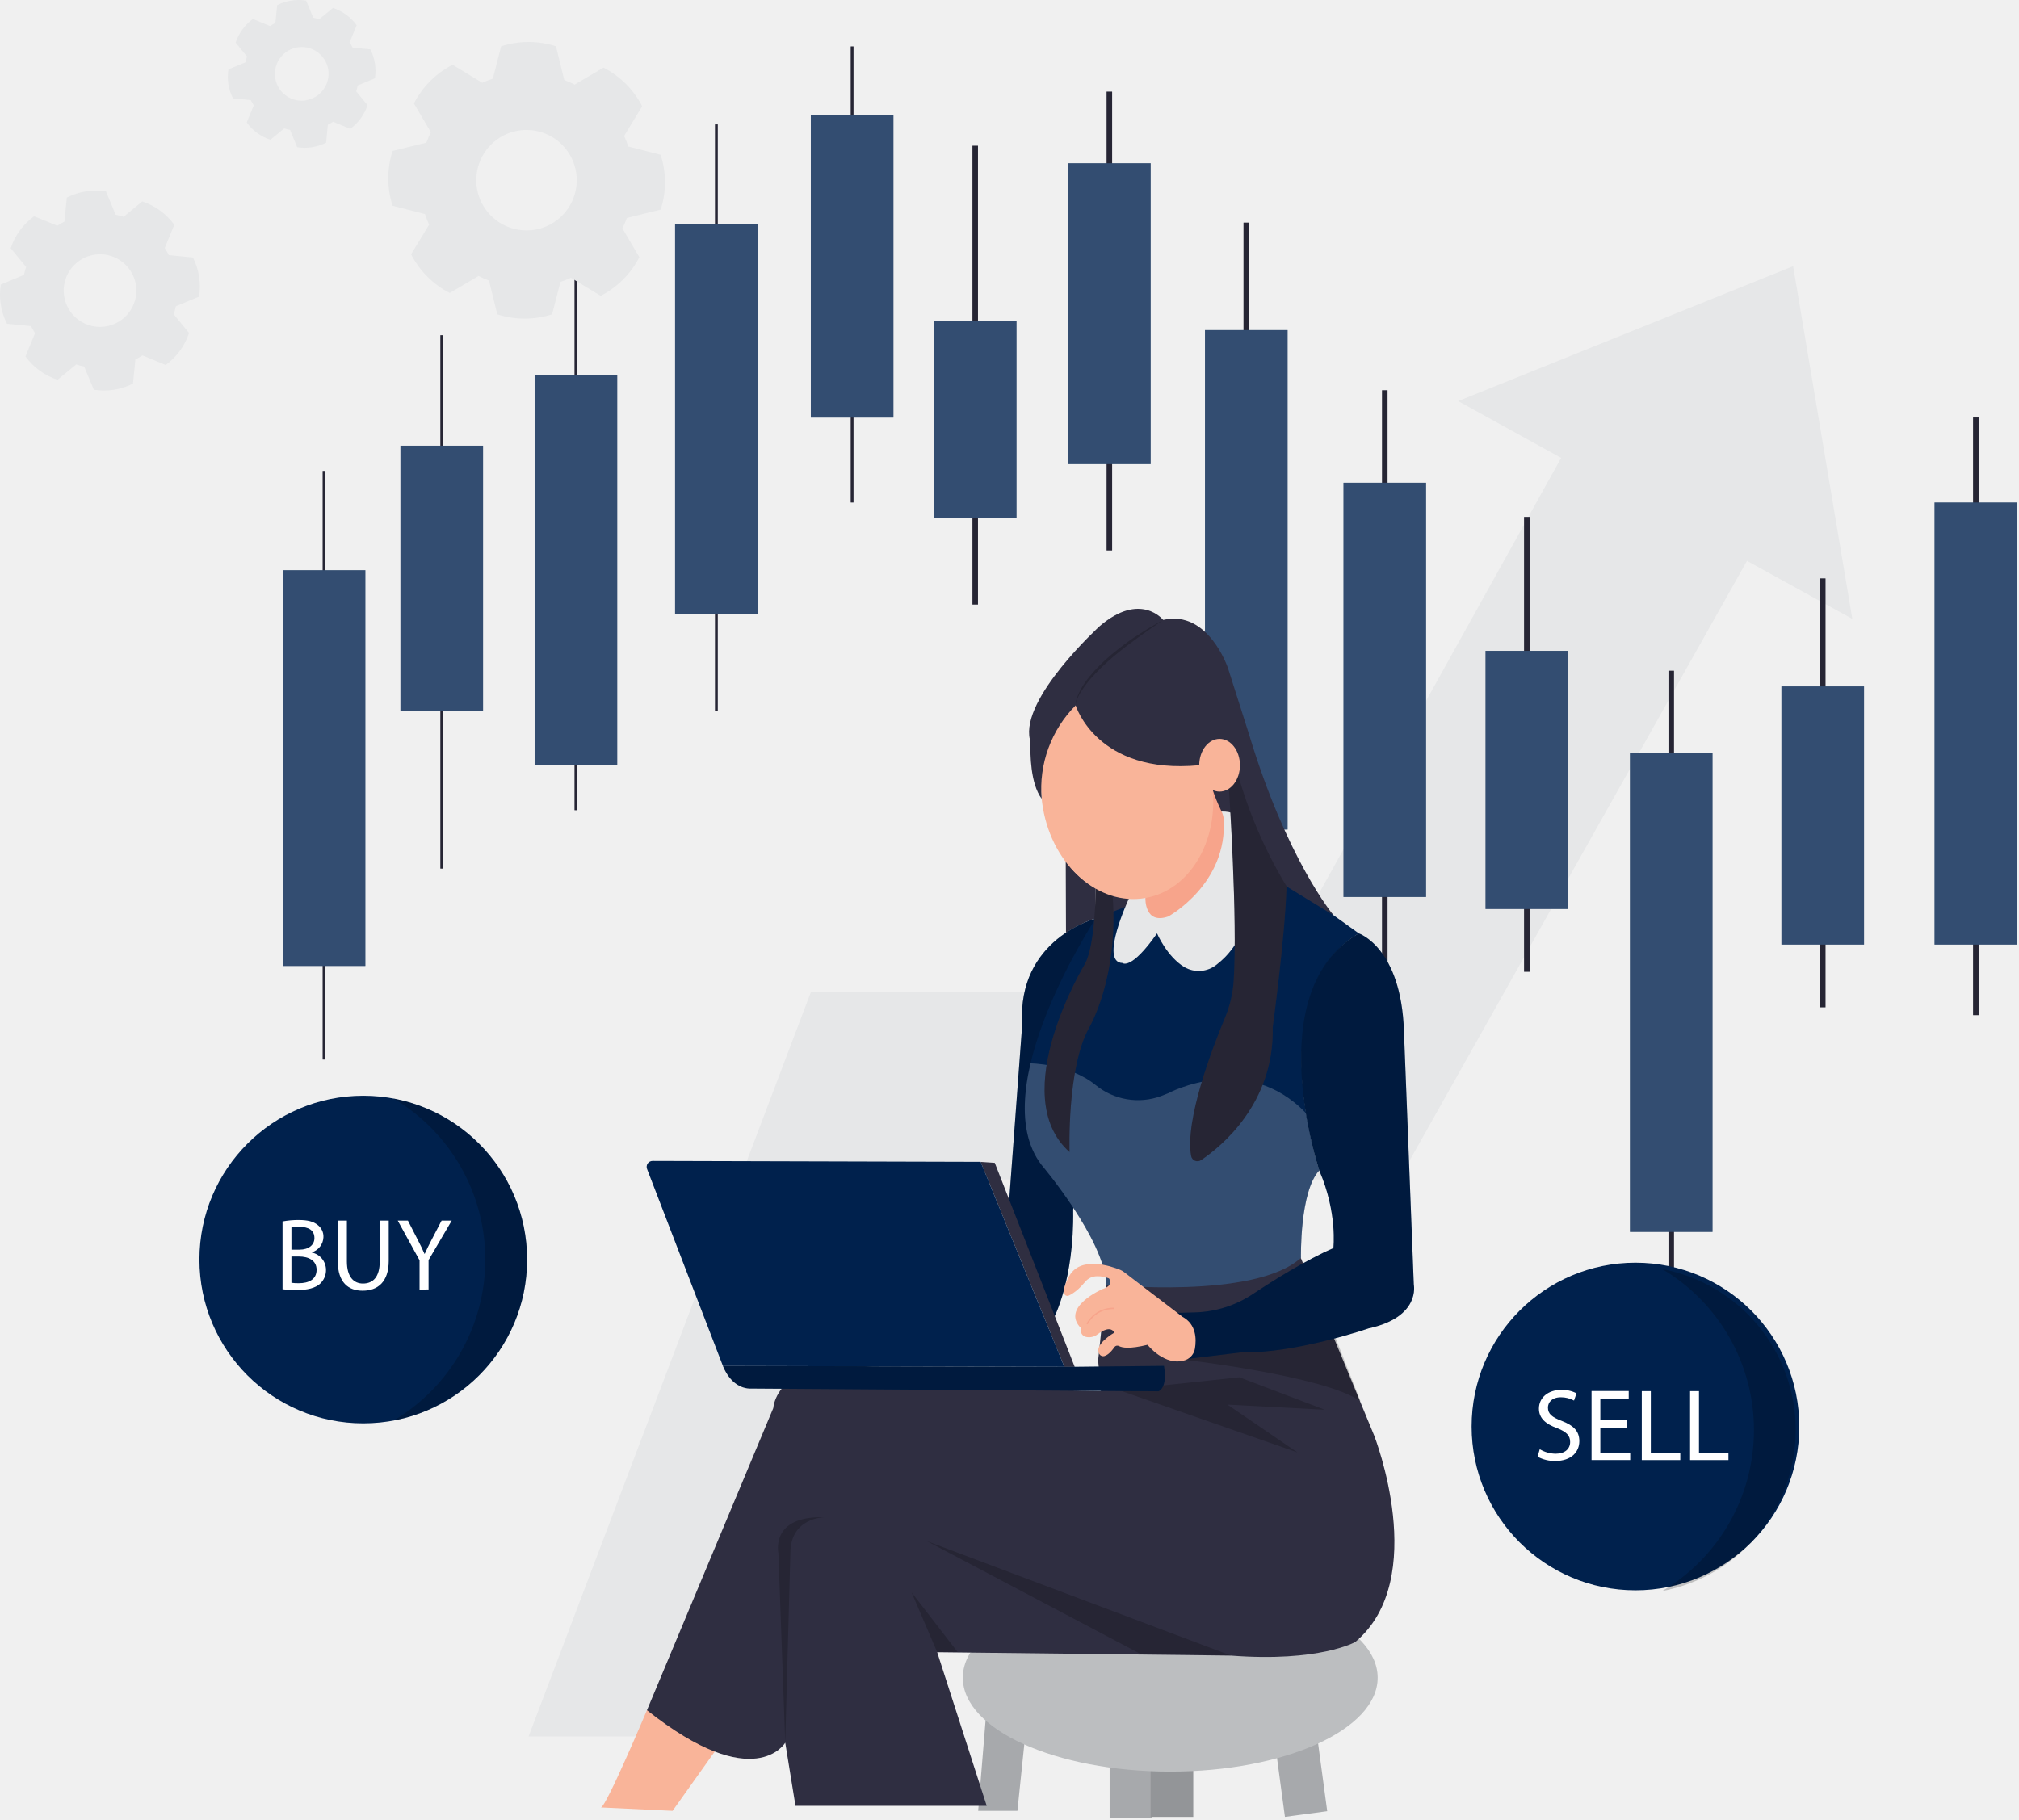
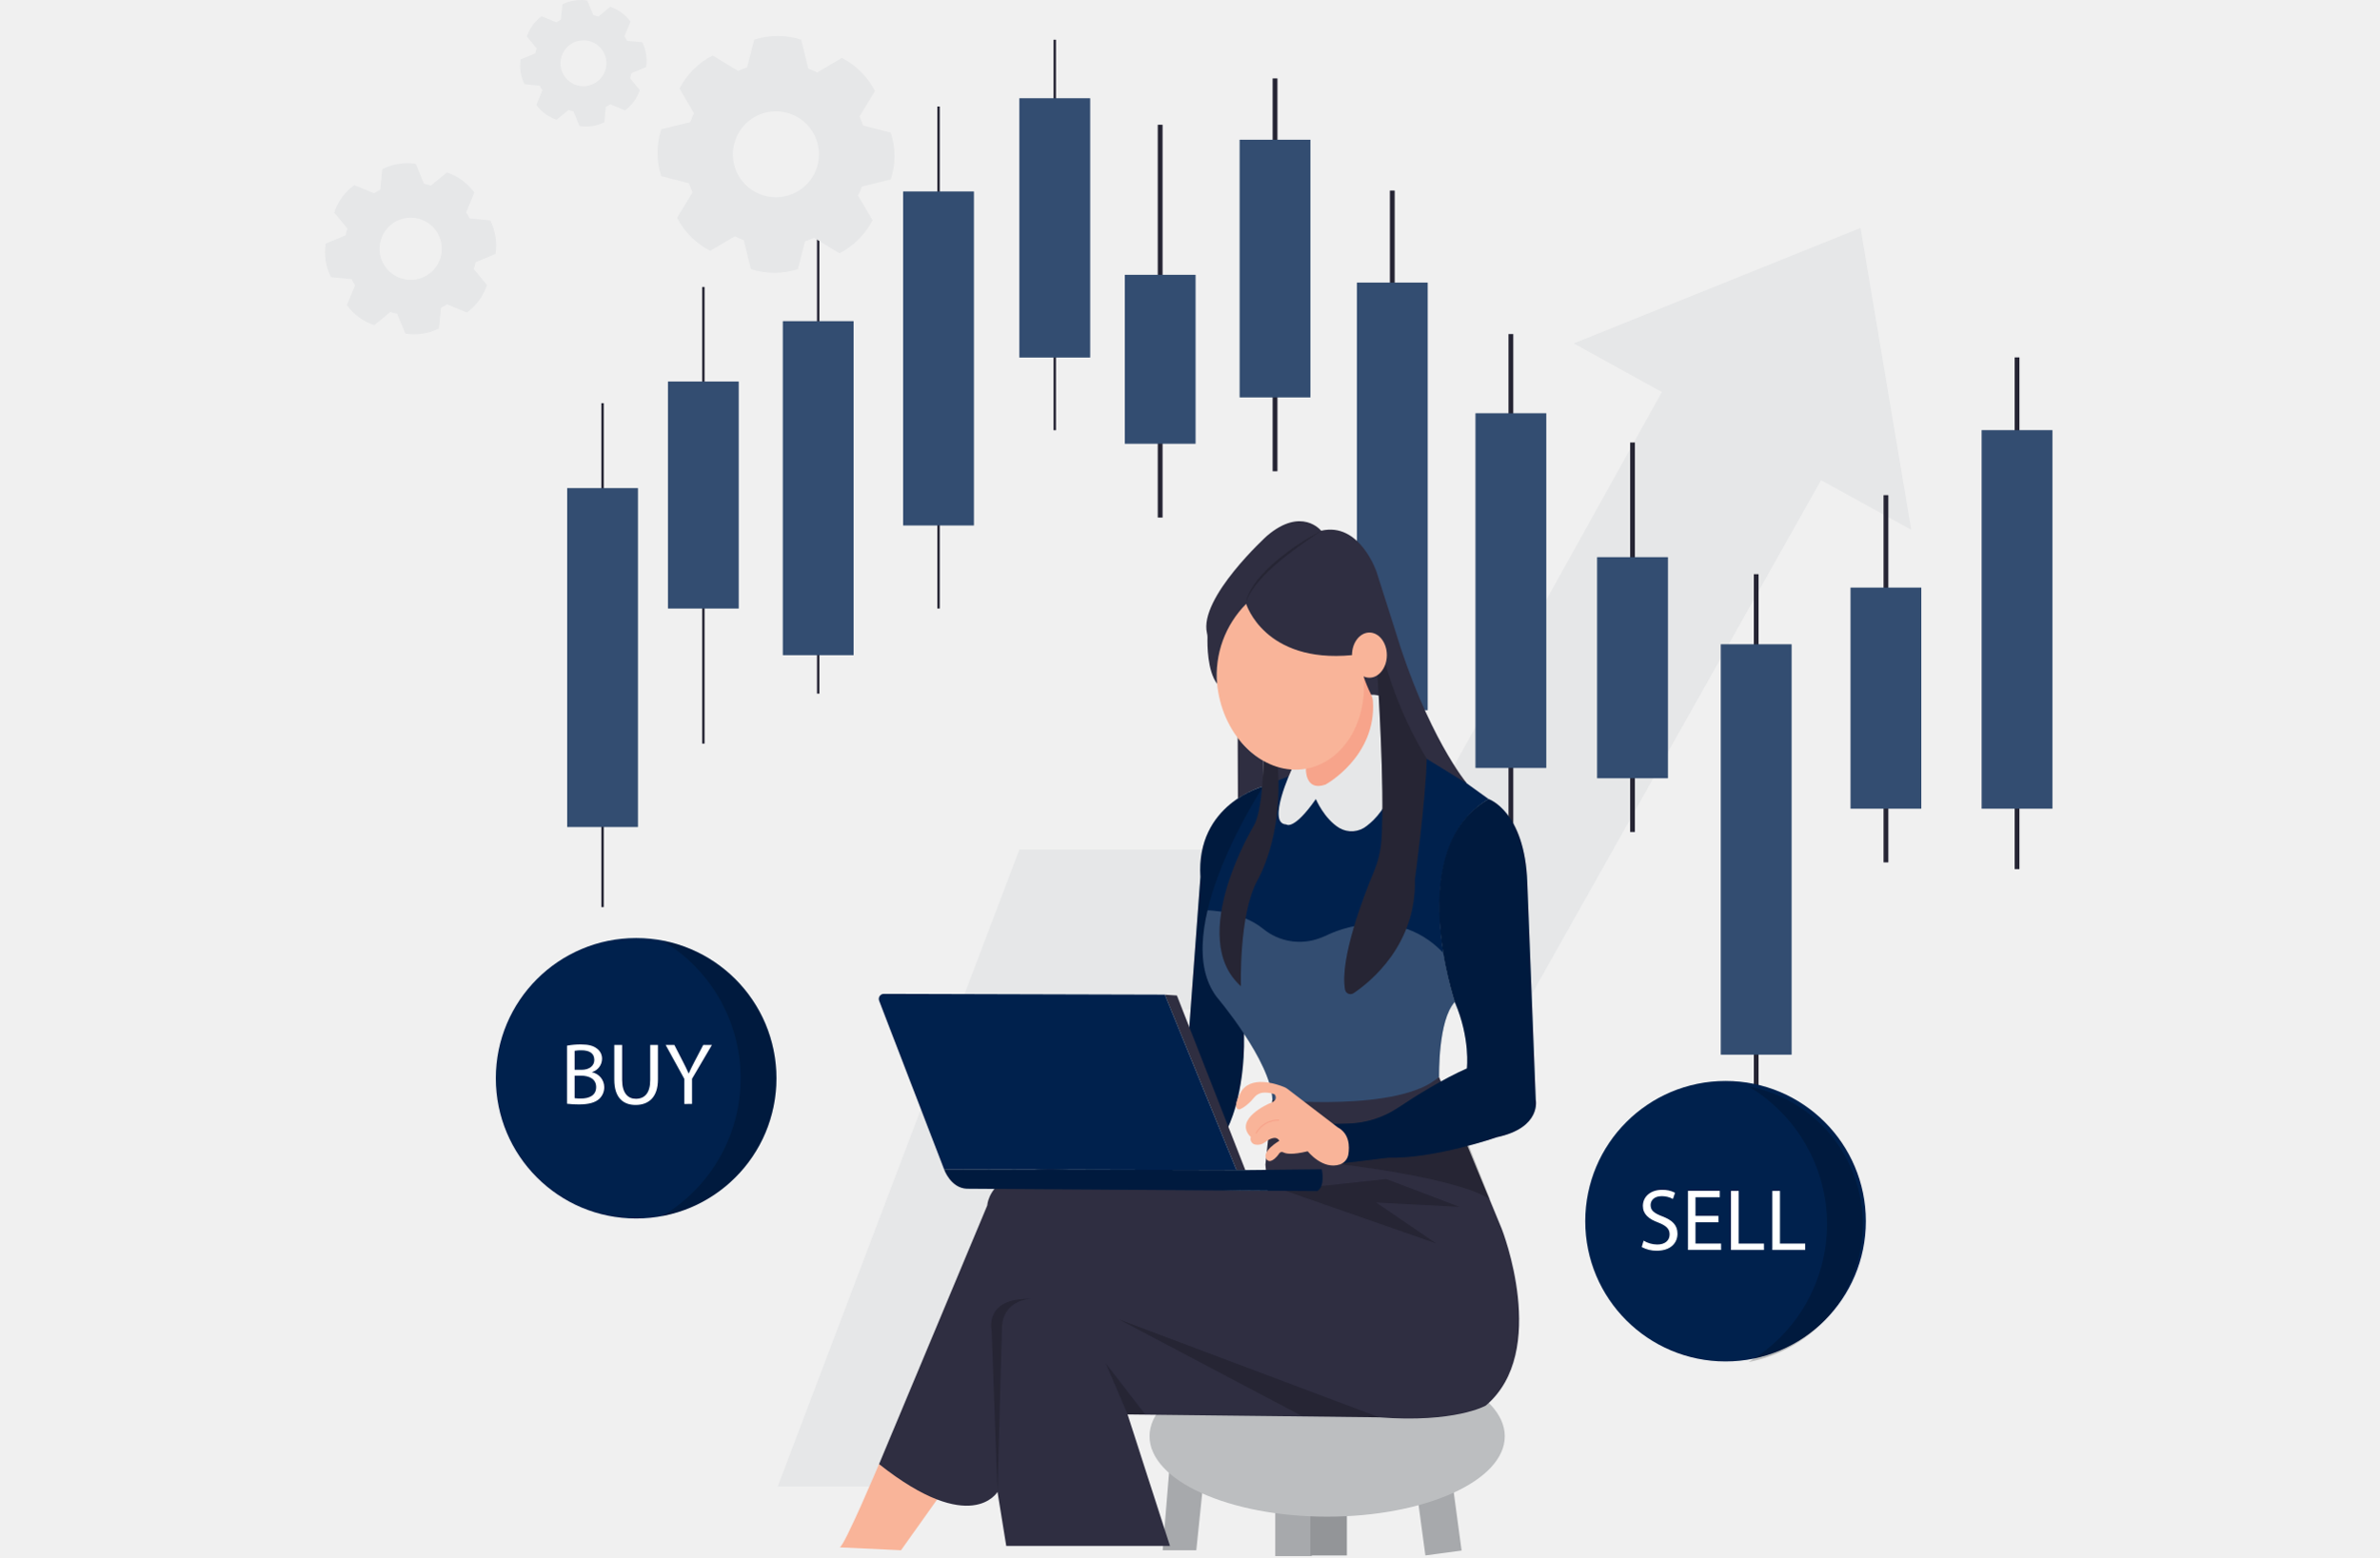
- <svg xmlns="http://www.w3.org/2000/svg" width="731" height="659" viewBox="0 0 731 659" fill="none">
+ <svg xmlns="http://www.w3.org/2000/svg" width="580" height="380" viewBox="0 0 731 659" fill="none">
  <path d="M191.375 628.822H271.375L347.375 427.112H506.515L632.515 203.112L670.655 224.112L649.225 96.402L527.945 145.252L565.225 165.822L457.655 359.322H293.565L191.375 628.822Z" fill="#E6E7E8" />
  <path d="M452.227 80.622H450.227V334.752H452.227V80.622Z" fill="#2F2E41" />
  <path d="M502.375 141.322H500.375V357.462H502.375V141.322Z" fill="#2F2E41" />
  <path d="M553.805 187.192H551.805V351.902H553.805V187.192Z" fill="#2F2E41" />
  <path d="M660.945 209.462H658.945V364.772H660.945V209.462Z" fill="#2F2E41" />
  <path d="M606.086 242.893H604.086V485.603H606.086V242.893Z" fill="#2F2E41" />
  <path d="M716.375 151.183H714.375V367.613H716.375V151.183Z" fill="#2F2E41" />
  <path d="M354.086 52.782H352.086V218.922H354.086V52.782Z" fill="#2F2E41" />
  <path d="M402.656 33.183H400.656V199.323H402.656V33.183Z" fill="#2F2E41" />
  <g opacity="0.2">
    <path d="M452.227 80.623H450.227V334.753H452.227V80.623Z" fill="black" />
    <path d="M502.375 141.322H500.375V357.462H502.375V141.322Z" fill="black" />
    <path d="M553.807 187.192H551.807V351.902H553.807V187.192Z" fill="black" />
    <path d="M660.945 209.463H658.945V364.773H660.945V209.463Z" fill="black" />
    <path d="M606.086 242.893H604.086V485.603H606.086V242.893Z" fill="black" />
    <path d="M716.375 151.183H714.375V367.613H716.375V151.183Z" fill="black" />
    <path d="M354.086 52.782H352.086V218.922H354.086V52.782Z" fill="black" />
    <path d="M402.656 33.183H400.656V199.323H402.656V33.183Z" fill="black" />
  </g>
  <path d="M131.525 515.432C164.287 515.432 190.845 488.874 190.845 456.112C190.845 423.35 164.287 396.792 131.525 396.792C98.764 396.792 72.205 423.35 72.205 456.112C72.205 488.874 98.764 515.432 131.525 515.432Z" fill="#00214D" />
  <path opacity="0.2" d="M190.846 456.112C190.845 469.942 186.013 483.337 177.184 493.982C168.356 504.627 156.087 511.853 142.496 514.412C152.617 508.414 161.002 499.884 166.826 489.662C172.651 479.44 175.713 467.877 175.713 456.112C175.713 444.347 172.651 432.785 166.826 422.563C161.002 412.341 152.617 403.811 142.496 397.812C156.088 400.37 168.358 407.596 177.187 418.242C186.015 428.887 190.847 442.283 190.846 456.112Z" fill="black" />
  <path d="M592.136 575.892C624.898 575.892 651.456 549.333 651.456 516.572C651.456 483.81 624.898 457.252 592.136 457.252C559.375 457.252 532.816 483.81 532.816 516.572C532.816 549.333 559.375 575.892 592.136 575.892Z" fill="#00214D" />
  <path opacity="0.2" d="M650.166 517.852C650.166 531.682 645.335 545.077 636.509 555.723C627.683 566.369 615.416 573.599 601.826 576.162C611.947 570.164 620.332 561.634 626.156 551.412C631.981 541.19 635.044 529.627 635.044 517.862C635.044 506.097 631.981 494.535 626.156 484.313C620.332 474.091 611.947 465.561 601.826 459.562C615.415 462.12 627.683 469.345 636.51 479.989C645.336 490.632 650.167 504.025 650.166 517.852Z" fill="black" />
  <path d="M117.826 170.542H116.826V383.682H117.826V170.542Z" fill="#2F2E41" />
  <g opacity="0.2">
    <path d="M117.826 170.542H116.826V383.682H117.826V170.542Z" fill="black" />
  </g>
  <path d="M209.016 99.912H208.016V293.392H209.016V99.912Z" fill="#2F2E41" />
  <g opacity="0.2">
    <path d="M209.016 99.912H208.016V293.392H209.016V99.912Z" fill="black" />
  </g>
  <path d="M259.875 45.052H258.875V257.392H259.875V45.052Z" fill="#2F2E41" />
  <g opacity="0.2">
    <path d="M259.875 45.052H258.875V257.392H259.875V45.052Z" fill="black" />
  </g>
  <path d="M309.016 16.822H308.016V181.962H309.016V16.822Z" fill="#2F2E41" />
  <g opacity="0.2">
    <path d="M309.016 16.822H308.016V181.962H309.016V16.822Z" fill="black" />
  </g>
  <path d="M466.185 119.542H436.275V300.402H466.185V119.542Z" fill="#00214D" />
  <path d="M516.326 174.822H486.416V324.822H516.326V174.822Z" fill="#00214D" />
  <path d="M567.756 235.683H537.846V329.183H567.756V235.683Z" fill="#00214D" />
  <path d="M674.896 248.562H644.986V342.062H674.896V248.562Z" fill="#00214D" />
  <path d="M620.045 272.542H590.135V446.112H620.045V272.542Z" fill="#00214D" />
  <path d="M730.326 181.962H700.416V342.062H730.326V181.962Z" fill="#00214D" />
  <path d="M368.045 116.252H338.135V187.692H368.045V116.252Z" fill="#00214D" />
  <path d="M416.615 59.112H386.705V168.082H416.615V59.112Z" fill="#00214D" />
  <g opacity="0.2">
    <path d="M466.185 119.542H436.275V300.402H466.185V119.542Z" fill="white" />
    <path d="M516.324 174.822H486.414V324.822H516.324V174.822Z" fill="white" />
    <path d="M567.756 235.683H537.846V329.183H567.756V235.683Z" fill="white" />
    <path d="M674.894 248.562H644.984V342.062H674.894V248.562Z" fill="white" />
    <path d="M620.045 272.542H590.135V446.112H620.045V272.542Z" fill="white" />
    <path d="M730.324 181.962H700.414V342.062H730.324V181.962Z" fill="white" />
    <path d="M368.045 116.252H338.135V187.692H368.045V116.252Z" fill="white" />
    <path d="M416.615 59.112H386.705V168.082H416.615V59.112Z" fill="white" />
  </g>
  <path d="M160.445 121.393H159.445V314.533H160.445V121.393Z" fill="#2F2E41" />
  <g opacity="0.2">
    <path d="M160.445 121.393H159.445V314.533H160.445V121.393Z" fill="black" />
  </g>
  <path d="M239.196 75.912C241.282 69.46 241.282 62.515 239.196 56.062L227.506 53.062C227.506 53.192 227.576 53.322 227.606 53.452C227.148 52.014 226.604 50.605 225.976 49.232L232.506 38.482C229.418 32.466 224.522 27.57 218.506 24.482L208.096 30.612L208.466 30.832C207.115 30.13 205.723 29.513 204.296 28.982L201.296 16.762C194.843 14.682 187.899 14.682 181.446 16.762L178.446 28.452L178.836 28.352C177.399 28.812 175.989 29.356 174.616 29.982L163.866 23.452C157.852 26.543 152.957 31.438 149.866 37.452L155.996 47.872L156.216 47.492C155.514 48.843 154.896 50.236 154.366 51.662L142.146 54.662C140.066 61.115 140.066 68.059 142.146 74.512L153.836 77.512C153.836 77.382 153.776 77.252 153.736 77.122C154.194 78.56 154.738 79.97 155.366 81.342L148.836 92.102C151.927 98.116 156.823 103.011 162.836 106.102L173.256 99.972L172.876 99.752C174.227 100.454 175.619 101.072 177.046 101.602L180.046 113.822C186.498 115.908 193.444 115.908 199.896 113.822L202.896 102.132L202.506 102.232C203.944 101.774 205.353 101.23 206.726 100.602L217.486 107.132C223.502 104.044 228.398 99.148 231.486 93.132L225.356 82.722L225.136 83.092C225.838 81.742 226.456 80.349 226.986 78.922L239.196 75.912ZM190.636 83.442C187.035 83.444 183.515 82.377 180.521 80.377C177.527 78.377 175.194 75.533 173.818 72.206C172.441 68.879 172.083 65.218 172.789 61.688C173.494 58.157 175.232 54.915 177.782 52.372C180.331 49.83 183.578 48.101 187.111 47.405C190.643 46.709 194.303 47.078 197.626 48.463C200.95 49.849 203.787 52.19 205.779 55.189C207.771 58.188 208.828 61.712 208.816 65.312C208.803 70.125 206.882 74.737 203.474 78.135C200.066 81.534 195.449 83.442 190.636 83.442Z" fill="#E6E7E8" />
  <path d="M135.746 28.362C136.312 24.783 135.738 21.117 134.106 17.882L127.696 17.252L127.786 17.442C127.422 16.72 127.018 16.019 126.576 15.342L129.136 9.132C127.005 6.2 124.008 4.01 120.566 2.872L115.566 6.972L115.776 7.052C115.007 6.792 114.222 6.582 113.426 6.422L110.836 0.212C107.257 -0.354 103.591 0.22 100.356 1.852L99.696 8.312L99.886 8.222C99.164 8.587 98.463 8.991 97.786 9.432L91.576 6.872C88.643 9.003 86.454 12.001 85.316 15.442L89.416 20.442L89.496 20.232C89.239 21.002 89.029 21.787 88.866 22.582L82.696 25.122C82.131 28.704 82.704 32.373 84.336 35.612L90.766 36.242L90.676 36.042C91.036 36.766 91.44 37.468 91.886 38.142L89.326 44.362C91.455 47.294 94.454 49.481 97.896 50.612L102.896 46.522L102.686 46.432C103.456 46.692 104.24 46.906 105.036 47.072L107.586 53.312C111.168 53.877 114.837 53.304 118.076 51.672L118.696 45.212L118.496 45.302C119.218 44.938 119.919 44.535 120.596 44.092L126.816 46.652C129.748 44.523 131.934 41.524 133.066 38.082L128.976 33.082C128.945 33.151 128.918 33.221 128.896 33.292C129.147 32.52 129.357 31.736 129.526 30.942L135.746 28.362ZM110.746 36.362C108.847 36.657 106.903 36.383 105.16 35.574C103.417 34.764 101.952 33.456 100.952 31.815C99.953 30.174 99.462 28.273 99.542 26.353C99.622 24.432 100.269 22.579 101.402 21.027C102.535 19.474 104.103 18.293 105.908 17.631C107.712 16.97 109.672 16.858 111.54 17.31C113.408 17.763 115.1 18.759 116.402 20.172C117.704 21.586 118.558 23.354 118.856 25.252C119.237 27.8 118.593 30.396 117.063 32.469C115.533 34.543 113.243 35.925 110.696 36.312L110.746 36.362Z" fill="#E6E7E8" />
  <path d="M72.076 107.432C72.845 102.591 72.072 97.63 69.866 93.252L61.166 92.392L61.286 92.652C60.794 91.678 60.247 90.733 59.646 89.822L63.116 81.402C60.228 77.439 56.171 74.481 51.516 72.942L44.766 78.492L45.056 78.602C44.01 78.253 42.945 77.966 41.866 77.742L38.376 69.312C33.533 68.548 28.573 69.325 24.196 71.532L23.336 80.222L23.596 80.112C22.622 80.6 21.677 81.144 20.766 81.742L12.346 78.312C8.379 81.191 5.419 85.246 3.886 89.902L9.436 96.662C9.436 96.562 9.506 96.472 9.546 96.372C9.194 97.413 8.906 98.475 8.686 99.552L0.286 103.052C-0.478 107.895 0.299 112.855 2.506 117.232L11.196 118.092C11.196 118.002 11.116 117.912 11.086 117.822C11.566 118.8 12.103 119.748 12.696 120.662L9.226 129.072C12.11 133.038 16.168 135.998 20.826 137.532L27.586 131.992L27.296 131.882C28.338 132.226 29.4 132.51 30.476 132.732L33.976 141.132C38.817 141.901 43.778 141.128 48.156 138.922L49.016 130.222L48.746 130.342C49.724 129.852 50.672 129.305 51.586 128.702L59.996 132.172C63.961 129.291 66.92 125.237 68.456 120.582L62.916 113.822C62.916 113.922 62.836 114.012 62.806 114.112C63.15 113.069 63.434 112.007 63.656 110.932L72.076 107.432ZM38.216 118.232C35.645 118.627 33.016 118.251 30.659 117.151C28.302 116.052 26.324 114.278 24.976 112.054C23.627 109.831 22.968 107.257 23.082 104.659C23.195 102.061 24.077 99.555 25.615 97.458C27.153 95.361 29.278 93.767 31.722 92.877C34.165 91.988 36.818 91.843 39.344 92.461C41.87 93.079 44.156 94.432 45.913 96.35C47.67 98.267 48.82 100.662 49.216 103.232C49.744 106.68 48.883 110.196 46.82 113.008C44.757 115.821 41.663 117.7 38.216 118.232Z" fill="#E6E7E8" />
  <path d="M217.555 654.522C219.405 654.522 234.235 619.282 234.235 619.282L263.295 627.942L243.515 655.752L217.555 654.522Z" fill="#F9B499" />
  <path d="M475.822 620.884L460.51 622.946L465.222 657.94L480.534 655.878L475.822 620.884Z" fill="#A7A9AC" />
  <path d="M357.246 618.052L354.156 655.752H368.366L372.076 619.902L357.246 618.052Z" fill="#A7A9AC" />
  <path d="M417.196 634.122H401.746V658.232H417.196V634.122Z" fill="#A7A9AC" />
  <path d="M432.036 632.882H416.586V657.952H432.036V632.882Z" fill="#939598" />
  <path d="M423.696 641.542C465.172 641.542 498.796 626.32 498.796 607.542C498.796 588.764 465.172 573.542 423.696 573.542C382.219 573.542 348.596 588.764 348.596 607.542C348.596 626.32 382.219 641.542 423.696 641.542Z" fill="#BCBEC0" />
  <path d="M414.665 315.643H400.615V334.453H414.665V315.643Z" fill="#2F2E41" />
  <path d="M385.865 311.763L385.955 337.763C385.955 337.763 391.765 333.933 396.685 332.603V321.603C392.367 319.202 388.664 315.834 385.865 311.763Z" fill="#2F2E41" />
  <path d="M396.696 332.632C396.696 332.632 368.146 339.992 370.106 371.002L365.006 439.702L381.496 477.382C381.496 477.382 388.946 463.642 388.556 438.132L396.696 332.632Z" fill="#00214D" />
  <path opacity="0.2" d="M396.696 332.632C396.696 332.632 368.146 339.992 370.106 371.002L365.006 439.702L381.496 477.382C381.496 477.382 388.946 463.642 388.556 438.132L396.696 332.632Z" fill="black" />
  <path d="M436.695 282.882C437.235 282.882 447.615 283.662 447.495 283.882C447.199 285.91 447.019 287.953 446.955 290.002C447.015 290.782 447.075 296.362 446.715 296.482C446.355 296.602 436.395 297.622 436.635 296.722C436.875 295.822 436.695 282.882 436.695 282.882Z" fill="#2F2E41" />
  <path d="M396.696 332.632C396.696 332.632 356.086 394.192 377.036 421.772C377.036 421.772 400.036 448.852 400.536 465.192C400.586 467.032 459.277 470.302 471.027 455.492C471.027 455.492 470.516 431.492 477.666 423.822C477.666 423.822 456.217 359.452 491.967 338.002L482.777 331.402L459.277 307.862L396.696 332.632Z" fill="#00214D" />
  <mask id="mask0_341_460" style="mask-type:luminance" maskUnits="userSpaceOnUse" x="371" y="307" width="121" height="160">
    <path d="M396.696 332.632C396.696 332.632 356.086 394.192 377.036 421.772C377.036 421.772 400.036 448.852 400.536 465.192C400.586 467.032 459.277 470.302 471.027 455.492C471.027 455.492 470.516 431.492 477.666 423.822C477.666 423.822 456.217 359.452 491.967 338.002L482.777 331.402L459.277 307.862L396.696 332.632Z" fill="white" />
  </mask>
  <g mask="url(#mask0_341_460)">
    <path opacity="0.2" d="M372.907 385.072C372.907 385.072 387.017 385.072 396.697 392.932C399.951 395.591 403.84 397.357 407.983 398.058C412.126 398.76 416.38 398.372 420.327 396.932C421.201 396.612 422.111 396.252 423.057 395.852C423.057 395.852 451.267 380.632 472.757 403.022C472.757 403.022 496.047 403.022 496.047 404.362C496.047 405.702 475.447 441.082 475.447 441.082L473.657 462.082L419.027 476.852L389.917 469.692L371.557 425.812C371.557 425.812 362.607 395.812 372.907 385.072Z" fill="white" />
  </g>
  <path d="M408.695 325.482C408.695 325.482 397.965 348.482 406.395 348.732C406.395 348.732 409.465 351.542 418.915 338.002C418.915 338.002 422.465 346.382 428.815 350.212C430.623 351.265 432.709 351.743 434.795 351.582C436.882 351.421 438.87 350.629 440.495 349.312C441.471 348.545 442.406 347.727 443.295 346.862C447.952 342.152 451.037 336.115 452.125 329.582C454.255 317.842 456.955 293.342 442.285 293.882L408.695 325.482Z" fill="#E6E7E8" />
  <path d="M438.976 285.763C439.884 288.542 440.99 291.252 442.286 293.873C442.711 294.719 442.969 295.639 443.046 296.583C444.566 320.113 422.996 331.873 422.996 331.873C414.316 334.933 414.706 325.223 414.706 325.223L438.976 285.763Z" fill="#F7A48B" />
  <path d="M444.965 285.893C444.965 285.893 448.126 333.023 446.666 355.213C446.352 359.866 445.267 364.435 443.456 368.733C439.006 379.403 428.926 405.583 431.266 418.633C431.34 419.013 431.509 419.368 431.756 419.667C432.003 419.966 432.321 420.198 432.68 420.343C433.04 420.488 433.429 420.541 433.815 420.497C434.2 420.454 434.568 420.315 434.886 420.093C442.126 415.213 461.425 399.583 460.795 371.973C460.795 371.973 465.275 339.313 465.795 321.033L457.696 293.313L452.846 275.433C452.846 275.433 441.895 278.233 444.965 285.893Z" fill="#2F2E41" />
  <path opacity="0.2" d="M444.965 285.893C444.965 285.893 448.126 333.023 446.666 355.213C446.352 359.866 445.267 364.435 443.456 368.733C439.006 379.403 428.926 405.583 431.266 418.633C431.34 419.013 431.509 419.368 431.756 419.667C432.003 419.966 432.321 420.198 432.68 420.343C433.04 420.488 433.429 420.541 433.815 420.497C434.2 420.454 434.568 420.315 434.886 420.093C442.126 415.213 461.425 399.583 460.795 371.973C460.795 371.973 465.275 339.313 465.795 321.033L457.696 293.313L452.846 275.433C452.846 275.433 441.895 278.233 444.965 285.893Z" fill="black" />
  <path d="M396.697 321.652C396.697 321.652 396.697 341.832 392.867 348.982C392.867 348.982 364.007 396.492 387.247 417.182C387.247 417.182 386.247 387.042 394.147 372.482C394.147 372.482 405.147 354.342 402.827 324.212L403.827 318.082L396.697 321.652Z" fill="#2F2E41" />
  <path opacity="0.2" d="M396.697 321.652C396.697 321.652 396.697 341.832 392.867 348.982C392.867 348.982 364.007 396.492 387.247 417.182C387.247 417.182 386.247 387.042 394.147 372.482C394.147 372.482 405.147 354.342 402.827 324.212L403.827 318.082L396.697 321.652Z" fill="black" />
  <path d="M355.055 420.752L360.165 421.092L389.115 494.992H385.365L355.055 420.752Z" fill="#2F2E41" />
  <path d="M234.236 619.312L279.976 509.912C279.976 509.912 281.216 484.572 334.976 498.782L369.586 503.112L398.586 503.732L397.586 492.642L400.486 465.222C400.486 465.222 454.346 470.692 470.976 455.522L497.516 519.802C497.516 519.802 517.916 571.722 490.716 594.592C490.716 594.592 477.716 602.012 445.596 599.532L339.316 598.312L357.246 653.942H288.016L284.306 631.072C284.306 631.072 273.186 650.192 234.236 619.312Z" fill="#2F2E41" />
  <path opacity="0.2" d="M298.525 549.442C298.525 549.442 286.165 549.442 286.165 562.442L284.305 631.052L281.835 562.442C281.835 562.442 278.745 548.822 298.525 549.442Z" fill="black" />
  <path opacity="0.2" d="M339.315 598.273L330.045 576.643L346.735 598.273H339.315Z" fill="black" />
  <path opacity="0.2" d="M335.615 558.092L412.875 598.892L445.635 599.512L335.615 558.092Z" fill="black" />
  <path opacity="0.2" d="M428.105 492.312C428.105 492.312 479.625 498.172 492.605 507.452L483.335 483.962L435.745 485.812L428.105 492.312Z" fill="black" />
  <path opacity="0.2" d="M404.215 503.082L469.735 525.952L444.395 508.642L479.625 510.502L448.725 498.752L419.675 501.842L404.215 503.082Z" fill="black" />
  <path d="M414.659 325.194C431.489 322.272 442.197 302.995 438.576 282.138C434.954 261.281 418.375 246.742 401.544 249.664C384.714 252.586 374.006 271.863 377.627 292.72C381.249 313.577 397.828 328.116 414.659 325.194Z" fill="#F9B499" />
  <path d="M389.455 255.442C389.455 255.442 397.105 280.662 434.205 277.112L445.695 270.312C449.562 288.227 456.381 305.375 465.875 321.052L482.795 331.422C482.795 331.422 465.875 311.232 452.235 265.952L444.605 241.952C444.605 241.952 437.505 220.672 421.145 224.492C421.145 224.492 412.955 214.132 398.225 226.682C398.225 226.682 369.435 252.852 372.875 267.762C373.023 268.354 373.097 268.962 373.095 269.572C373.025 272.712 372.985 283.692 377.145 289.242C376.615 283.052 377.442 276.82 379.568 270.983C381.694 265.145 385.069 259.841 389.455 255.442Z" fill="#2F2E41" />
  <g opacity="0.2">
    <path d="M389.465 255.022C389.52 254.078 389.729 253.149 390.085 252.272C390.424 251.388 390.818 250.526 391.265 249.692C392.196 248.046 393.263 246.48 394.455 245.012C396.873 242.108 399.551 239.43 402.455 237.012C403.925 235.842 405.365 234.622 406.885 233.512C408.405 232.402 409.885 231.262 411.495 230.282C413.105 229.302 414.635 228.212 416.255 227.282C417.875 226.352 419.505 225.402 421.155 224.502C418.075 226.662 414.955 228.722 411.935 230.932C408.915 233.142 405.935 235.402 403.095 237.792C400.254 240.19 397.582 242.779 395.095 245.542C393.857 246.929 392.733 248.414 391.735 249.982C390.657 251.498 389.886 253.21 389.465 255.022Z" fill="black" />
  </g>
  <path d="M441.565 286.663C445.636 286.663 448.935 282.387 448.935 277.112C448.935 271.838 445.636 267.562 441.565 267.562C437.495 267.562 434.195 271.838 434.195 277.112C434.195 282.387 437.495 286.663 441.565 286.663Z" fill="#F9B499" />
  <path d="M261.746 494.652L234.266 423.312C234.141 422.988 234.097 422.638 234.138 422.292C234.178 421.947 234.302 421.617 234.499 421.33C234.696 421.044 234.96 420.809 235.268 420.648C235.576 420.486 235.919 420.402 236.266 420.402L355.056 420.732L385.366 494.972L261.746 494.652Z" fill="#00214D" />
  <path d="M261.746 494.652C261.746 494.652 264.476 502.482 271.286 502.822L419.426 503.822C419.426 503.822 422.826 502.822 421.426 494.622L389.076 494.962L261.746 494.652Z" fill="#00214D" />
  <path opacity="0.2" d="M261.746 494.652C261.746 494.652 264.476 502.482 271.286 502.822L419.426 503.822C419.426 503.822 422.826 502.822 421.426 494.622L389.076 494.962L261.746 494.652Z" fill="black" />
  <path d="M491.955 338.002C491.955 338.002 507.285 343.112 508.305 373.252L511.885 465.192C511.885 465.192 514.435 476.942 495.535 481.032C495.535 481.032 468.975 490.222 449.535 489.712L428.105 492.312C428.105 492.312 433.725 480.052 425.555 475.452L432.655 475.262C440.124 475.058 447.385 472.753 453.605 468.612C461.295 463.492 472.605 456.422 482.765 451.952C482.765 451.952 484.295 439.182 477.655 423.862C477.695 423.822 455.695 358.942 491.955 338.002Z" fill="#00214D" />
  <path opacity="0.2" d="M491.955 338.002C491.955 338.002 507.285 343.112 508.305 373.252L511.885 465.192C511.885 465.192 514.435 476.942 495.535 481.032C495.535 481.032 468.975 490.222 449.535 489.712L428.105 492.312C428.105 492.312 433.725 480.052 425.555 475.452L432.655 475.262C440.124 475.058 447.385 472.753 453.605 468.612C461.295 463.492 472.605 456.422 482.765 451.952C482.765 451.952 484.295 439.182 477.655 423.862C477.695 423.822 455.695 358.942 491.955 338.002Z" fill="black" />
  <path d="M428.116 476.842L406.976 460.652C406.546 460.316 406.071 460.04 405.566 459.832C402.446 458.562 390.896 454.512 386.906 462.492C386.906 462.492 383.176 469.292 386.656 469.292C386.656 469.292 389.546 468.292 392.796 464.292C393.328 463.621 394.007 463.08 394.78 462.711C395.553 462.342 396.4 462.154 397.256 462.162C398.719 462.124 400.174 462.393 401.526 462.952C401.526 462.952 403.426 465.482 399.306 466.742C399.306 466.742 383.806 473.382 391.406 480.972C391.293 481.314 391.256 481.677 391.299 482.035C391.342 482.393 391.463 482.737 391.654 483.043C391.845 483.348 392.101 483.608 392.404 483.803C392.707 483.998 393.049 484.125 393.406 484.172C394.106 484.3 394.824 484.276 395.514 484.104C396.204 483.931 396.849 483.614 397.406 483.172C399.086 481.902 402.126 480.122 403.466 482.572C403.466 482.572 395.686 487.012 398.086 490.432C398.279 490.713 398.557 490.926 398.879 491.039C399.2 491.152 399.55 491.161 399.876 491.062C400.716 490.802 401.966 490.062 403.486 487.822C403.671 487.567 403.944 487.389 404.251 487.321C404.559 487.253 404.881 487.299 405.156 487.452C406.266 488.062 408.956 488.582 415.476 486.992C415.476 486.992 421.786 495.062 429.216 492.512C430.108 492.181 430.896 491.619 431.499 490.882C432.102 490.146 432.498 489.262 432.646 488.322C433.176 485.012 433.206 479.562 428.116 476.842Z" fill="#F9B499" />
  <path d="M393.586 479.462C394.533 477.704 395.949 476.243 397.678 475.244C399.407 474.244 401.38 473.745 403.376 473.802" stroke="#F7A48B" stroke-width="0.5" stroke-miterlimit="10" />
  <path d="M132.285 206.482H102.375V349.802H132.285V206.482Z" fill="#00214D" />
  <path opacity="0.2" d="M132.285 206.482H102.375V349.802H132.285V206.482Z" fill="white" />
  <path d="M174.896 161.393H144.986V257.393H174.896V161.393Z" fill="#00214D" />
  <path opacity="0.2" d="M174.896 161.393H144.986V257.393H174.896V161.393Z" fill="white" />
  <path d="M223.476 135.862H193.566V277.112H223.476V135.862Z" fill="#00214D" />
  <path opacity="0.2" d="M223.476 135.862H193.566V277.112H223.476V135.862Z" fill="white" />
  <path d="M274.326 81.002H244.416V222.252H274.326V81.002Z" fill="#00214D" />
  <path opacity="0.2" d="M274.326 81.002H244.416V222.252H274.326V81.002Z" fill="white" />
  <path d="M323.476 41.572H293.566V151.222H323.476V41.572Z" fill="#00214D" />
  <path opacity="0.2" d="M323.476 41.572H293.566V151.222H323.476V41.572Z" fill="white" />
  <path d="M102.295 442.312C104.237 441.95 106.209 441.776 108.185 441.792C111.405 441.792 113.475 442.342 115.035 443.602C115.711 444.115 116.253 444.784 116.614 445.552C116.974 446.32 117.143 447.164 117.105 448.012C117.064 449.253 116.635 450.451 115.878 451.435C115.121 452.42 114.074 453.143 112.885 453.502V453.572C114.331 453.868 115.631 454.651 116.568 455.79C117.506 456.93 118.024 458.356 118.035 459.832C118.05 460.766 117.87 461.694 117.507 462.554C117.144 463.415 116.605 464.191 115.925 464.832C114.185 466.432 111.365 467.172 107.295 467.172C105.623 467.185 103.953 467.085 102.295 466.872V442.312ZM105.515 452.532H108.445C111.845 452.532 113.845 450.752 113.845 448.352C113.845 445.422 111.625 444.272 108.365 444.272C107.41 444.248 106.455 444.322 105.515 444.492V452.532ZM105.515 464.532C106.41 464.653 107.312 464.703 108.215 464.682C111.555 464.682 114.625 463.462 114.625 459.822C114.625 456.422 111.705 455.012 108.185 455.012H105.515V464.532Z" fill="white" />
  <path d="M125.595 442.013V456.803C125.595 462.393 128.075 464.803 131.415 464.803C135.115 464.803 137.485 462.363 137.485 456.803V442.013H140.745V456.573C140.745 464.243 136.745 467.393 131.295 467.393C126.185 467.393 122.295 464.473 122.295 456.723V442.013H125.595Z" fill="white" />
  <path d="M151.906 466.983V456.393L144.006 442.013H147.696L151.216 448.903C152.216 450.793 152.926 452.313 153.696 454.053H153.776C154.476 452.433 155.326 450.793 156.296 448.903L159.886 442.013H163.556L155.166 456.313V466.943L151.906 466.983Z" fill="white" />
  <path d="M557.485 524.803C559.232 525.852 561.228 526.415 563.265 526.433C566.565 526.433 568.485 524.693 568.485 522.173C568.485 519.843 567.155 518.513 563.785 517.173C559.705 515.723 557.185 513.613 557.185 510.093C557.185 506.203 560.415 503.313 565.265 503.313C567.18 503.25 569.079 503.673 570.785 504.543L569.895 507.173C568.44 506.385 566.81 505.976 565.155 505.983C561.745 505.983 560.445 507.983 560.445 509.723C560.445 512.063 561.965 513.203 565.445 514.543C569.665 516.173 571.815 518.213 571.815 521.873C571.815 525.733 568.965 529.063 563.075 529.063C560.851 529.103 558.653 528.569 556.695 527.513L557.485 524.803Z" fill="white" />
  <path d="M589.126 517.023H579.416V526.023H590.236V528.723H576.236V503.723H589.696V506.433H579.416V514.323H589.126V517.023Z" fill="white" />
  <path d="M594.426 503.763H597.696V526.033H608.366V528.733H594.426V503.763Z" fill="white" />
  <path d="M611.916 503.763H615.136V526.033H625.806V528.733H611.916V503.763Z" fill="white" />
</svg>
